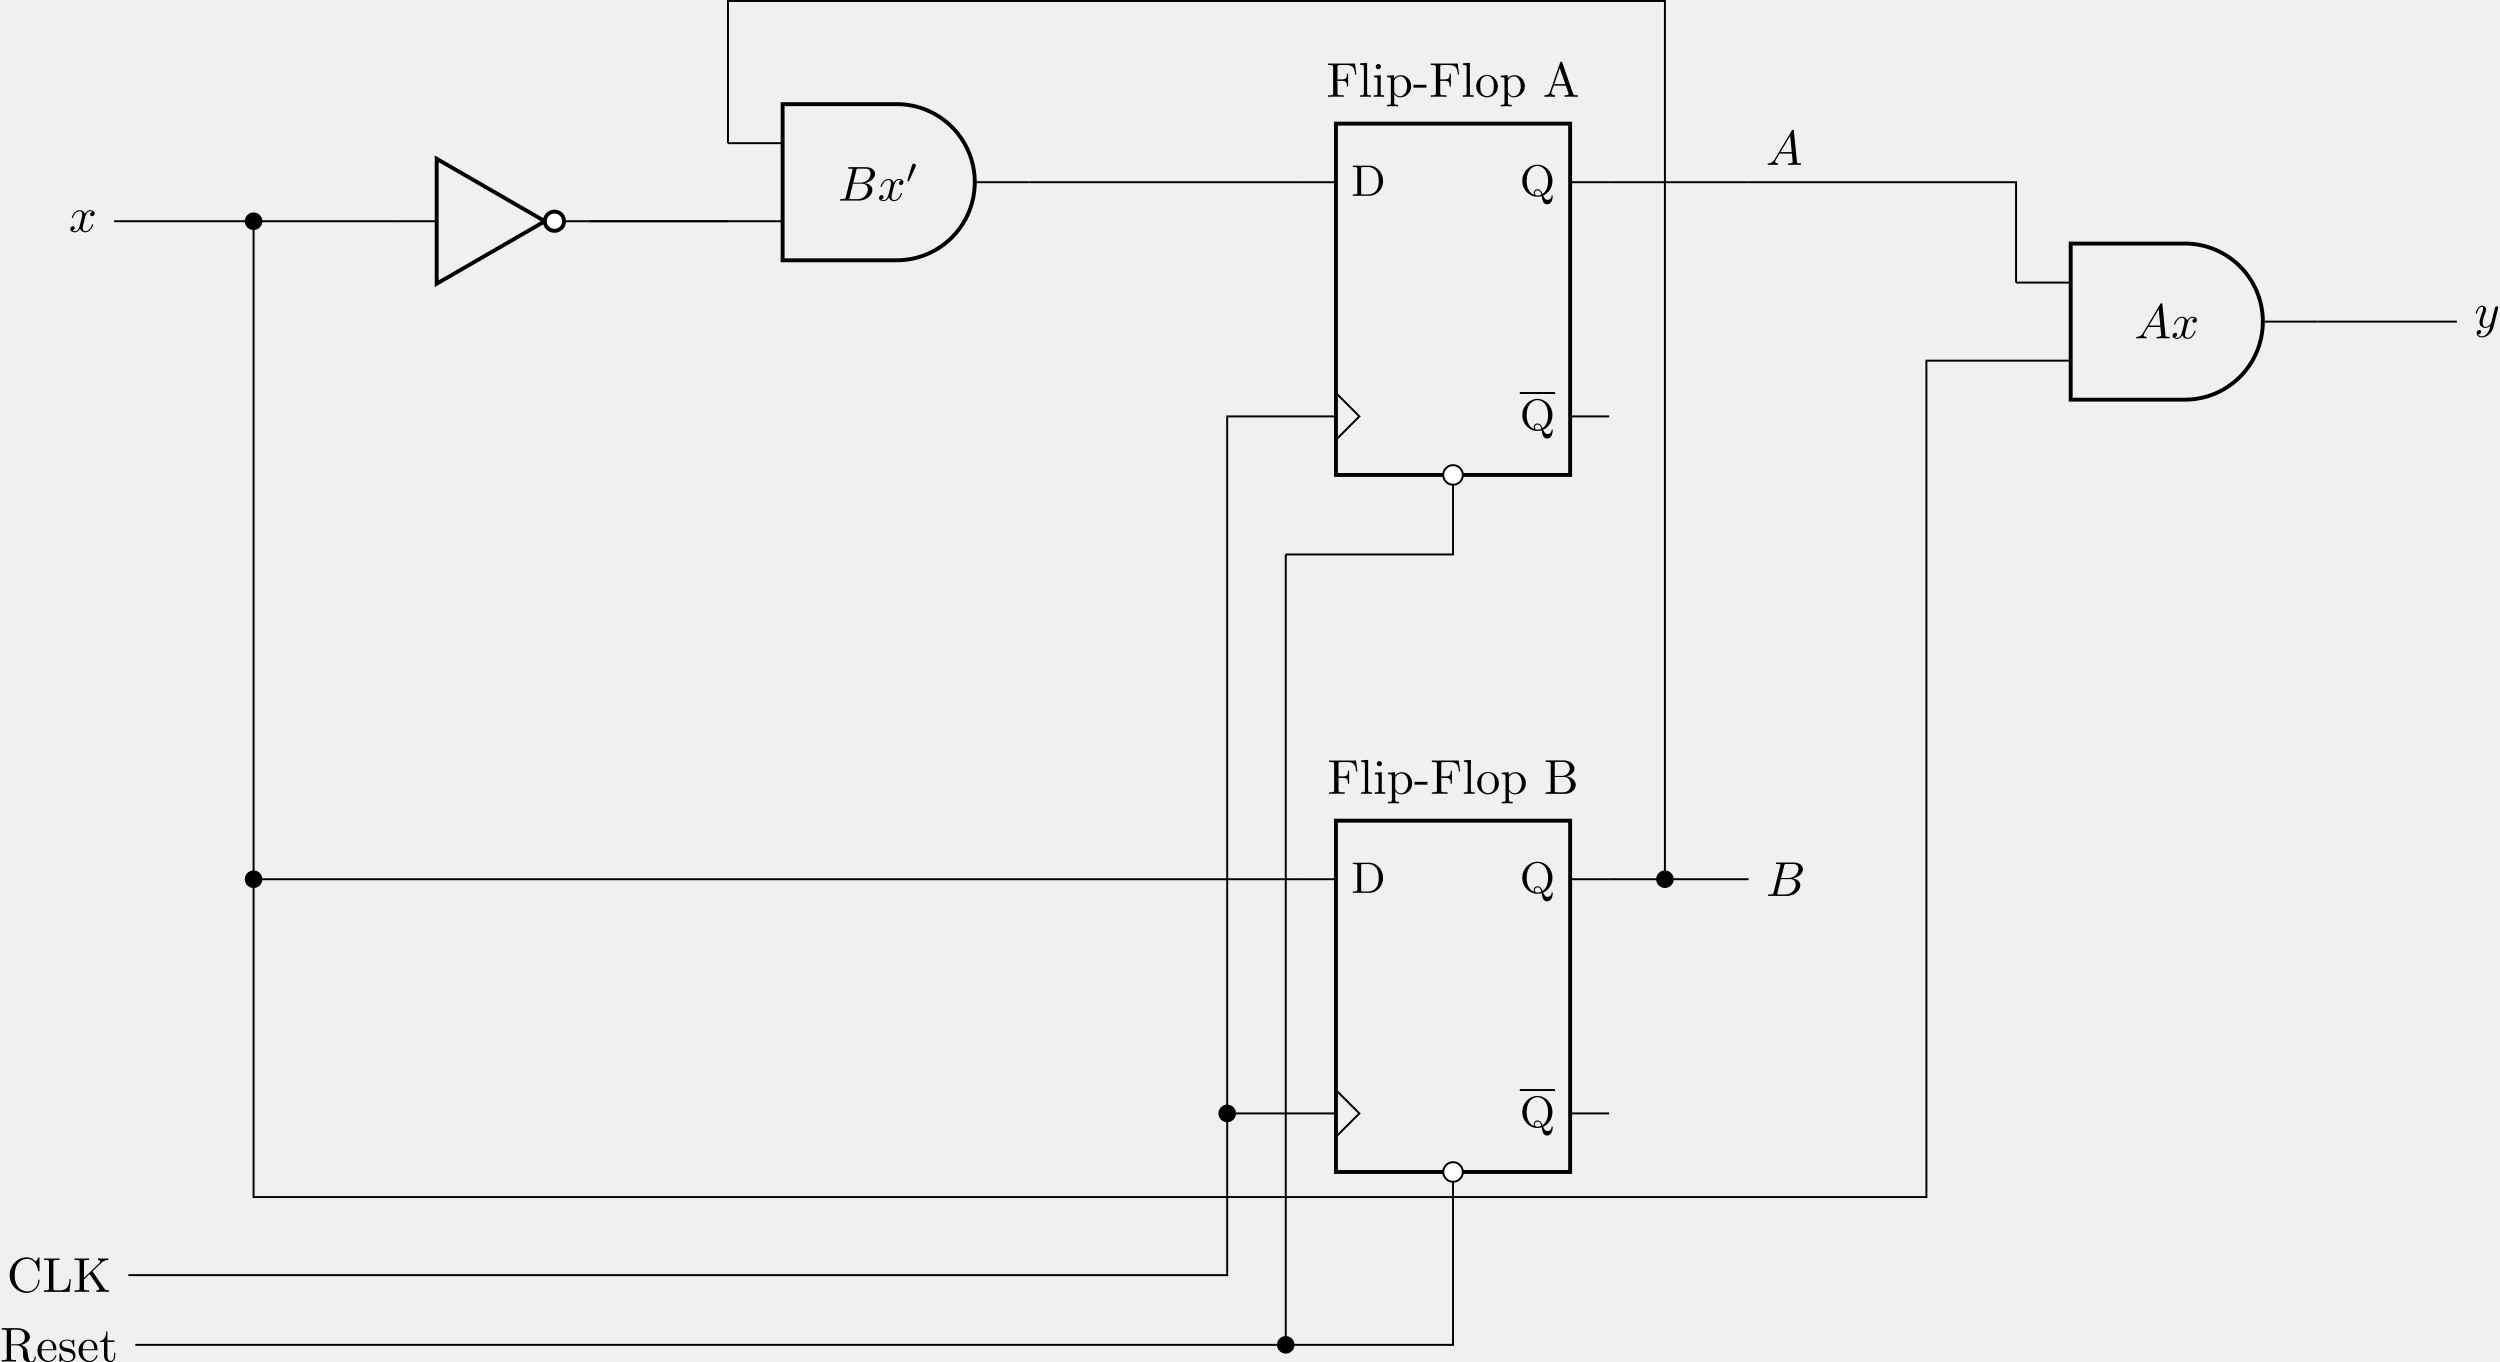
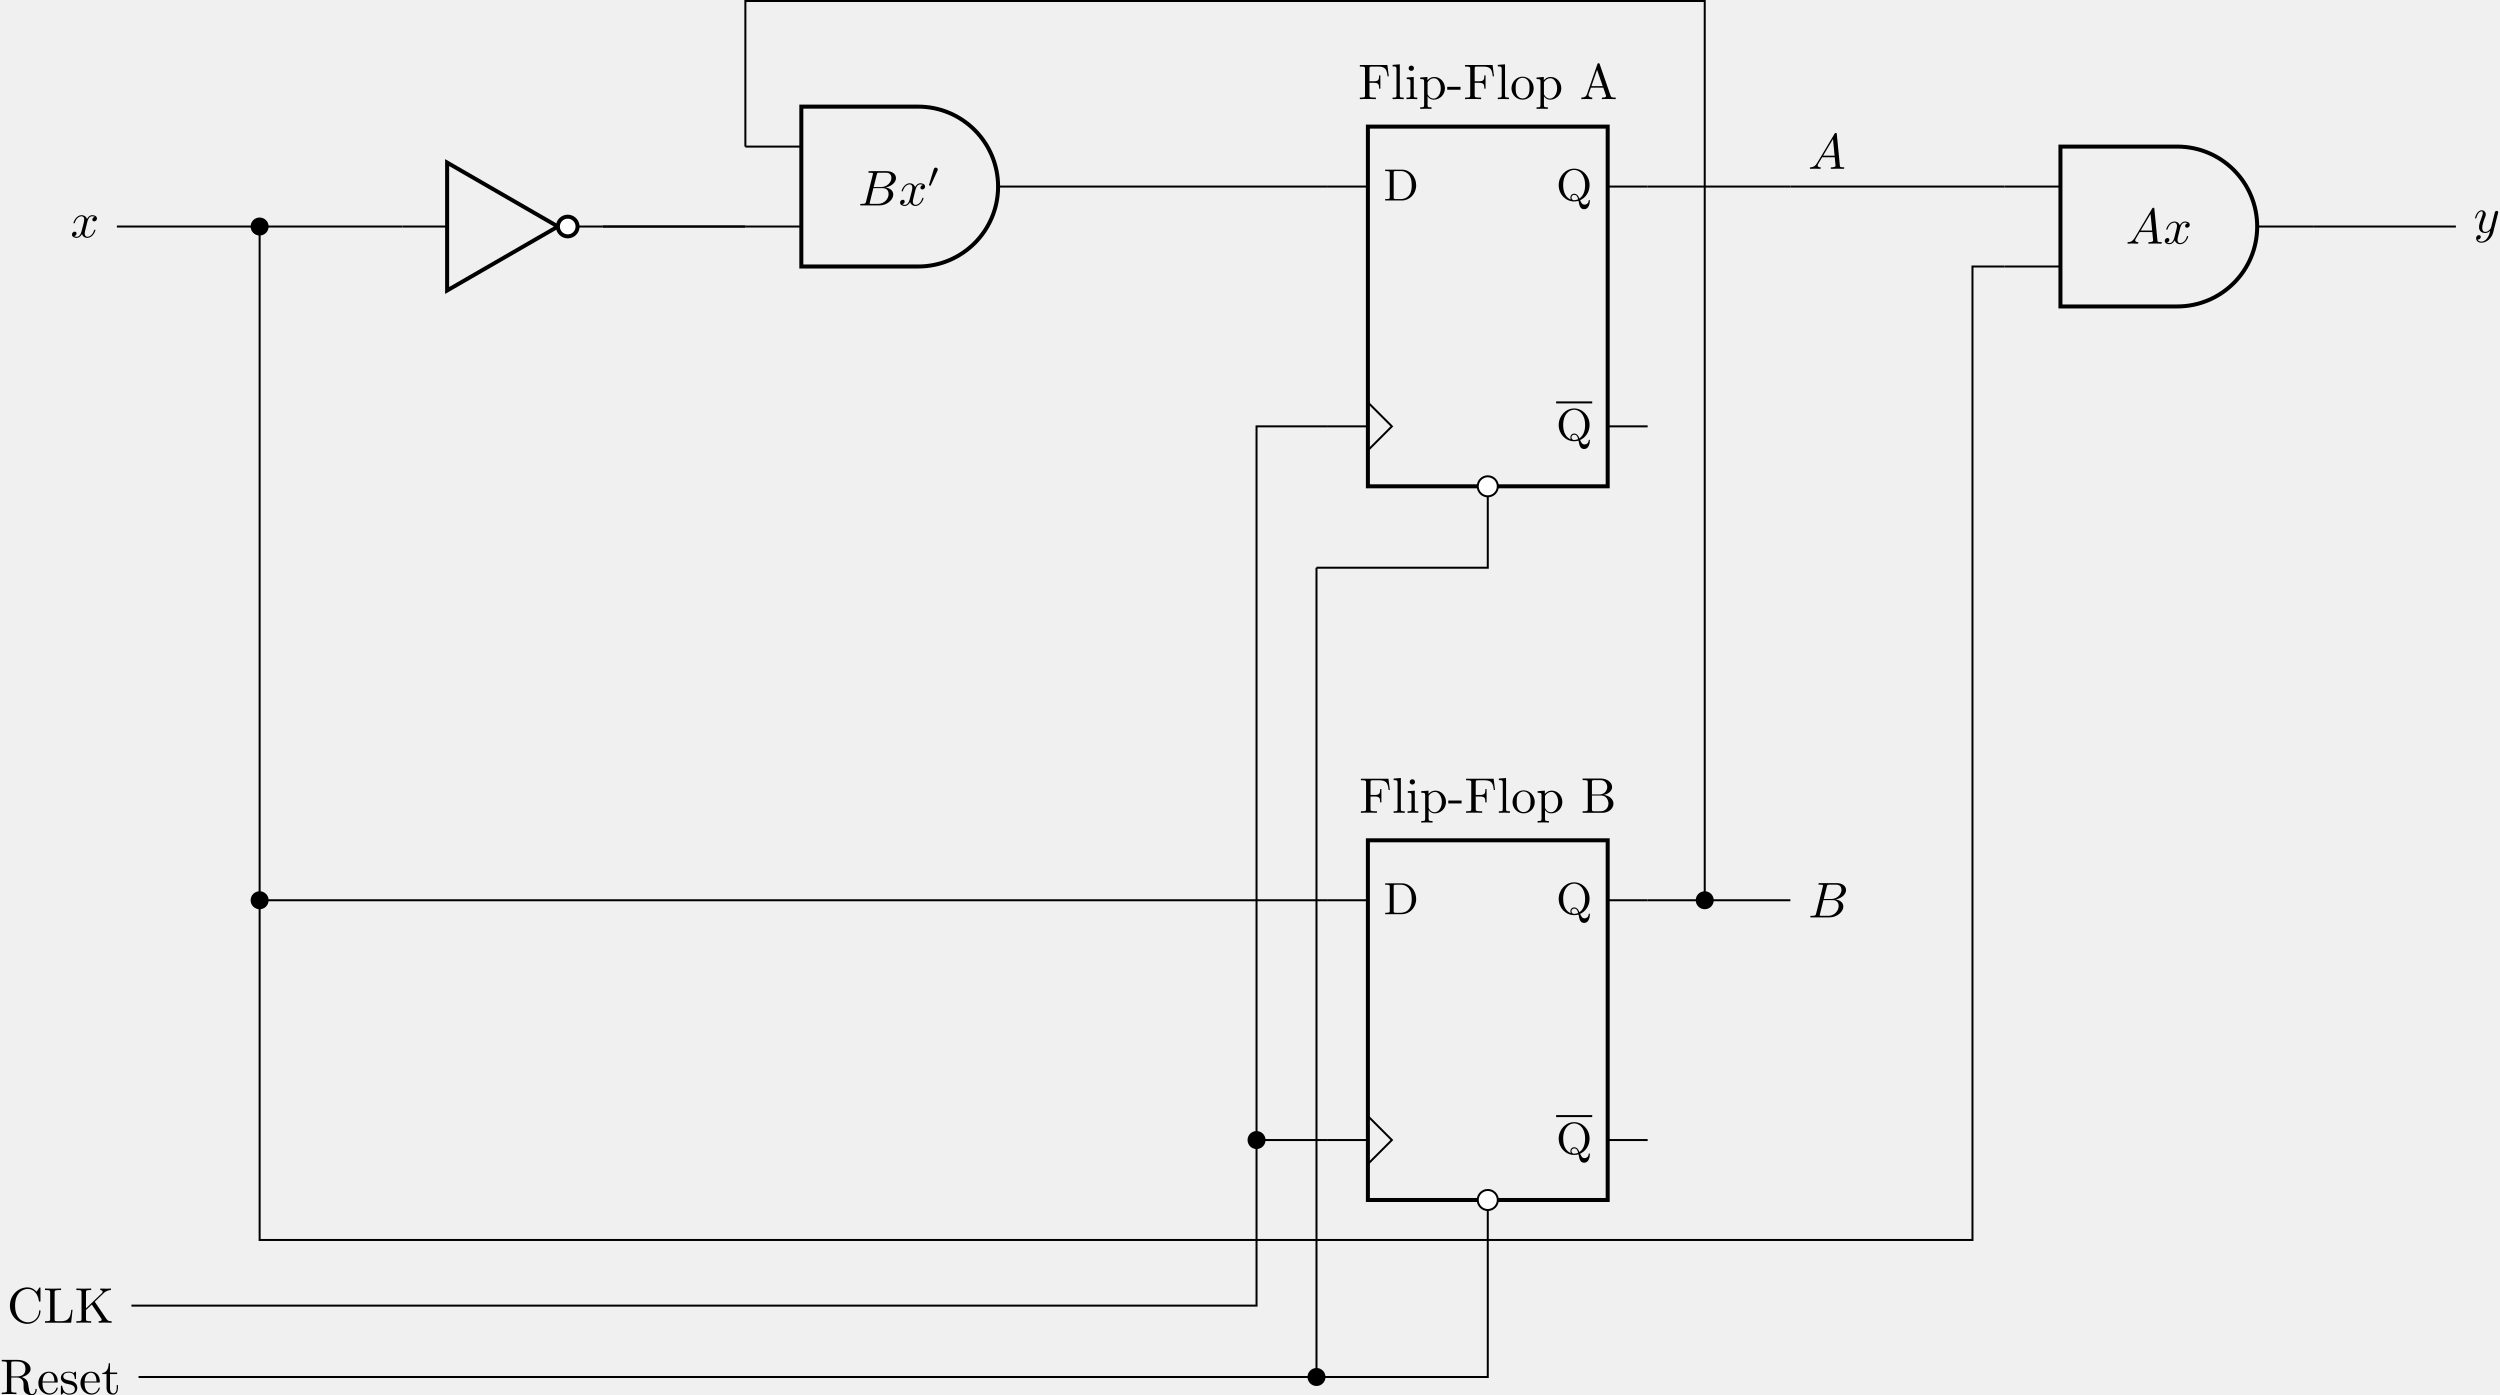
- <svg xmlns="http://www.w3.org/2000/svg" xmlns:xlink="http://www.w3.org/1999/xlink" version="1.1" width="508.358pt" height="276.867pt" viewBox="-58.718 -62.039 508.358 276.867">
+ <svg xmlns="http://www.w3.org/2000/svg" xmlns:xlink="http://www.w3.org/1999/xlink" version="1.1" width="496.486pt" height="276.867pt" viewBox="-58.718 -62.039 496.486 276.867">
  <defs>
+     <path id="g1-48" d="M2.022-3.292C2.078-3.41 2.085-3.466 2.085-3.515C2.085-3.731 1.89-3.898 1.674-3.898C1.409-3.898 1.325-3.682 1.29-3.571L.37-.551C.363-.537 .335-.446 .335-.439C.335-.356 .551-.286 .607-.286C.656-.286 .663-.3 .711-.404L2.022-3.292Z" />
    <path id="g2-65" d="M1.783-1.146C1.385-.478 .996-.339 .558-.309C.438-.299 .349-.299 .349-.11C.349-.05 .399 0 .478 0C.747 0 1.056-.03 1.335-.03C1.664-.03 2.012 0 2.331 0C2.391 0 2.521 0 2.521-.189C2.521-.299 2.431-.309 2.361-.309C2.132-.329 1.893-.408 1.893-.658C1.893-.777 1.953-.887 2.032-1.026L2.79-2.301H5.29C5.31-2.092 5.45-.737 5.45-.638C5.45-.339 4.932-.309 4.732-.309C4.593-.309 4.493-.309 4.493-.11C4.493 0 4.613 0 4.633 0C5.041 0 5.469-.03 5.878-.03C6.127-.03 6.755 0 7.004 0C7.064 0 7.183 0 7.183-.199C7.183-.309 7.083-.309 6.954-.309C6.336-.309 6.336-.379 6.306-.667L5.699-6.894C5.679-7.093 5.679-7.133 5.509-7.133C5.35-7.133 5.31-7.064 5.25-6.964L1.783-1.146ZM2.979-2.61L4.941-5.898L5.26-2.61H2.979Z" />
    <path id="g2-66" d="M1.594-.777C1.494-.389 1.474-.309 .687-.309C.518-.309 .418-.309 .418-.11C.418 0 .508 0 .687 0H4.244C5.818 0 6.994-1.176 6.994-2.152C6.994-2.869 6.416-3.447 5.45-3.557C6.486-3.746 7.532-4.483 7.532-5.43C7.532-6.167 6.874-6.804 5.679-6.804H2.331C2.142-6.804 2.042-6.804 2.042-6.605C2.042-6.496 2.132-6.496 2.321-6.496C2.341-6.496 2.531-6.496 2.7-6.476C2.879-6.456 2.969-6.446 2.969-6.316C2.969-6.276 2.959-6.247 2.929-6.127L1.594-.777ZM3.098-3.646L3.716-6.117C3.806-6.466 3.826-6.496 4.254-6.496H5.539C6.416-6.496 6.625-5.908 6.625-5.469C6.625-4.593 5.768-3.646 4.553-3.646H3.098ZM2.65-.309C2.511-.309 2.491-.309 2.431-.319C2.331-.329 2.301-.339 2.301-.418C2.301-.448 2.301-.468 2.351-.648L3.039-3.427H4.922C5.878-3.427 6.067-2.69 6.067-2.262C6.067-1.275 5.181-.309 4.005-.309H2.65Z" />
    <path id="g2-120" d="M3.328-3.009C3.387-3.268 3.616-4.184 4.314-4.184C4.364-4.184 4.603-4.184 4.812-4.055C4.533-4.005 4.334-3.756 4.334-3.517C4.334-3.357 4.443-3.168 4.712-3.168C4.932-3.168 5.25-3.347 5.25-3.746C5.25-4.264 4.663-4.403 4.324-4.403C3.746-4.403 3.397-3.875 3.278-3.646C3.029-4.304 2.491-4.403 2.202-4.403C1.166-4.403 .598-3.118 .598-2.869C.598-2.77 .697-2.77 .717-2.77C.797-2.77 .827-2.79 .847-2.879C1.186-3.935 1.843-4.184 2.182-4.184C2.371-4.184 2.72-4.095 2.72-3.517C2.72-3.208 2.55-2.54 2.182-1.146C2.022-.528 1.674-.11 1.235-.11C1.176-.11 .946-.11 .737-.239C.986-.289 1.205-.498 1.205-.777C1.205-1.046 .986-1.126 .837-1.126C.538-1.126 .289-.867 .289-.548C.289-.09 .787 .11 1.225 .11C1.883 .11 2.242-.588 2.271-.648C2.391-.279 2.75 .11 3.347 .11C4.374 .11 4.941-1.176 4.941-1.425C4.941-1.524 4.852-1.524 4.822-1.524C4.732-1.524 4.712-1.484 4.692-1.415C4.364-.349 3.686-.11 3.367-.11C2.979-.11 2.819-.428 2.819-.767C2.819-.986 2.879-1.205 2.989-1.644L3.328-3.009Z" />
    <path id="g2-121" d="M4.842-3.796C4.882-3.935 4.882-3.955 4.882-4.025C4.882-4.204 4.742-4.294 4.593-4.294C4.493-4.294 4.334-4.234 4.244-4.085C4.224-4.035 4.144-3.726 4.105-3.547C4.035-3.288 3.965-3.019 3.905-2.75L3.457-.956C3.417-.807 2.989-.11 2.331-.11C1.823-.11 1.714-.548 1.714-.917C1.714-1.375 1.883-1.993 2.222-2.869C2.381-3.278 2.421-3.387 2.421-3.587C2.421-4.035 2.102-4.403 1.604-4.403C.658-4.403 .289-2.959 .289-2.869C.289-2.77 .389-2.77 .408-2.77C.508-2.77 .518-2.79 .568-2.949C.837-3.885 1.235-4.184 1.574-4.184C1.654-4.184 1.823-4.184 1.823-3.866C1.823-3.616 1.724-3.357 1.654-3.168C1.255-2.112 1.076-1.544 1.076-1.076C1.076-.189 1.704 .11 2.291 .11C2.68 .11 3.019-.06 3.298-.339C3.168 .179 3.049 .667 2.65 1.196C2.391 1.534 2.012 1.823 1.554 1.823C1.415 1.823 .966 1.793 .797 1.405C.956 1.405 1.086 1.405 1.225 1.285C1.325 1.196 1.425 1.066 1.425 .877C1.425 .568 1.156 .528 1.056 .528C.827 .528 .498 .687 .498 1.176C.498 1.674 .936 2.042 1.554 2.042C2.58 2.042 3.606 1.136 3.885 .01L4.842-3.796Z" />
-     <path id="g1-48" d="M2.022-3.292C2.078-3.41 2.085-3.466 2.085-3.515C2.085-3.731 1.89-3.898 1.674-3.898C1.409-3.898 1.325-3.682 1.29-3.571L.37-.551C.363-.537 .335-.446 .335-.439C.335-.356 .551-.286 .607-.286C.656-.286 .663-.3 .711-.404L2.022-3.292Z" />
    <path id="g0-68" d="M.565-5.846C1.255-5.846 1.273-5.747 1.273-5.416V-.708C1.273-.377 1.255-.278 .565-.278H.359V0H3.694C5.245 0 6.519-1.327 6.519-3.013C6.519-4.716 5.272-6.124 3.694-6.124H.359V-5.846H.565ZM2.493-.278C2.071-.278 2.053-.341 2.053-.646V-5.478C2.053-5.783 2.071-5.846 2.493-5.846H3.452C4.322-5.846 4.86-5.389 5.102-5.066C5.496-4.546 5.631-3.9 5.631-3.013C5.631-2.645 5.631-1.704 5.138-1.076C4.671-.466 4.026-.278 3.461-.278H2.493Z" />
    <path id="g0-81" d="M4.77-.063C5.73-.457 6.644-1.56 6.644-3.04C6.644-4.869 5.254-6.321 3.578-6.321S.511-4.86 .511-3.04S1.91 .197 3.578 .197C3.891 .197 4.232 .134 4.447 .072C4.609 .959 4.743 1.739 5.577 1.739C6.51 1.739 6.698 .538 6.698 .081C6.698 0 6.698-.108 6.581-.108C6.519-.108 6.483-.054 6.474-.009C6.402 .771 5.792 .825 5.649 .825C5.165 .825 4.976 .439 4.77-.063ZM2.932-.179C2.062-.511 1.399-1.435 1.399-3.04C1.399-5.263 2.645-6.07 3.578-6.07S5.756-5.272 5.756-3.04C5.756-1.856 5.398-.906 4.627-.386C4.447-.834 4.169-1.336 3.587-1.336C3.147-1.336 2.824-.986 2.824-.574C2.824-.359 2.923-.188 2.932-.179ZM4.376-.242C4.116-.108 3.811-.054 3.578-.054C3.138-.054 3.049-.43 3.049-.574C3.049-.843 3.246-1.112 3.596-1.112C4.071-1.112 4.259-.735 4.376-.242Z" />
    <path id="g3-45" d="M2.75-1.863V-2.441H.11V-1.863H2.75Z" />
    <path id="g3-65" d="M3.965-6.934C3.915-7.064 3.895-7.133 3.736-7.133S3.547-7.073 3.497-6.934L1.435-.976C1.255-.468 .857-.319 .319-.309V0C.548-.01 .976-.03 1.335-.03C1.644-.03 2.162-.01 2.481 0V-.309C1.983-.309 1.733-.558 1.733-.817C1.733-.847 1.743-.946 1.753-.966L2.212-2.271H4.672L5.2-.747C5.21-.707 5.23-.648 5.23-.608C5.23-.309 4.672-.309 4.403-.309V0C4.762-.03 5.46-.03 5.838-.03C6.267-.03 6.725-.02 7.143 0V-.309H6.964C6.366-.309 6.227-.379 6.117-.707L3.965-6.934ZM3.437-5.818L4.563-2.58H2.321L3.437-5.818Z" />
    <path id="g3-66" d="M2.212-3.646V-6.097C2.212-6.426 2.232-6.496 2.7-6.496H3.935C4.902-6.496 5.25-5.649 5.25-5.121C5.25-4.483 4.762-3.646 3.656-3.646H2.212ZM4.563-3.557C5.529-3.746 6.217-4.384 6.217-5.121C6.217-5.988 5.3-6.804 4.005-6.804H.359V-6.496H.598C1.365-6.496 1.385-6.386 1.385-6.027V-.777C1.385-.418 1.365-.309 .598-.309H.359V0H4.264C5.589 0 6.486-.887 6.486-1.823C6.486-2.69 5.669-3.437 4.563-3.557ZM3.945-.309H2.7C2.232-.309 2.212-.379 2.212-.707V-3.427H4.085C5.071-3.427 5.489-2.501 5.489-1.833C5.489-1.126 4.971-.309 3.945-.309Z" />
    <path id="g3-67" d="M.558-3.407C.558-1.345 2.172 .219 4.025 .219C5.649 .219 6.625-1.166 6.625-2.321C6.625-2.421 6.625-2.491 6.496-2.491C6.386-2.491 6.386-2.431 6.376-2.331C6.296-.907 5.23-.09 4.144-.09C3.537-.09 1.584-.428 1.584-3.397C1.584-6.376 3.527-6.715 4.134-6.715C5.22-6.715 6.107-5.808 6.306-4.354C6.326-4.214 6.326-4.184 6.466-4.184C6.625-4.184 6.625-4.214 6.625-4.423V-6.785C6.625-6.954 6.625-7.024 6.516-7.024C6.476-7.024 6.436-7.024 6.356-6.904L5.858-6.167C5.489-6.526 4.981-7.024 4.025-7.024C2.162-7.024 .558-5.44 .558-3.407Z" />
    <path id="g3-70" d="M5.798-6.775H.329V-6.466H.568C1.335-6.466 1.355-6.356 1.355-5.998V-.777C1.355-.418 1.335-.309 .568-.309H.329V0C.677-.03 1.455-.03 1.843-.03C2.252-.03 3.158-.03 3.517 0V-.309H3.188C2.242-.309 2.242-.438 2.242-.787V-3.238H3.098C4.055-3.238 4.154-2.919 4.154-2.072H4.403V-4.712H4.154C4.154-3.875 4.055-3.547 3.098-3.547H2.242V-6.067C2.242-6.396 2.262-6.466 2.73-6.466H3.925C5.42-6.466 5.669-5.908 5.828-4.533H6.077L5.798-6.775Z" />
    <path id="g3-75" d="M3.985-4.174L5.778-5.898C5.858-5.978 6.386-6.486 7.193-6.496V-6.804C6.934-6.775 6.615-6.775 6.346-6.775C5.988-6.775 5.42-6.775 5.081-6.804V-6.496C5.479-6.486 5.539-6.257 5.539-6.167C5.539-6.007 5.44-5.908 5.36-5.838L2.242-2.859V-6.027C2.242-6.386 2.262-6.496 3.029-6.496H3.268V-6.804C2.919-6.775 2.182-6.775 1.803-6.775S.677-6.775 .329-6.804V-6.496H.568C1.335-6.496 1.355-6.386 1.355-6.027V-.777C1.355-.418 1.335-.309 .568-.309H.329V0C.677-.03 1.415-.03 1.793-.03S2.919-.03 3.268 0V-.309H3.029C2.262-.309 2.242-.418 2.242-.777V-2.521L3.397-3.616L5.2-.946C5.26-.857 5.35-.727 5.35-.608C5.35-.309 4.961-.309 4.762-.309V0C5.111-.03 5.808-.03 6.187-.03C6.535-.03 6.914-.02 7.333 0V-.309C6.795-.309 6.585-.349 6.286-.787L3.985-4.174Z" />
    <path id="g3-76" d="M5.798-2.57H5.549C5.44-1.554 5.3-.309 3.547-.309H2.73C2.262-.309 2.242-.379 2.242-.707V-6.017C2.242-6.356 2.242-6.496 3.188-6.496H3.517V-6.804C3.158-6.775 2.252-6.775 1.843-6.775C1.455-6.775 .677-6.775 .329-6.804V-6.496H.568C1.335-6.496 1.355-6.386 1.355-6.027V-.777C1.355-.418 1.335-.309 .568-.309H.329V0H5.519L5.798-2.57Z" />
    <path id="g3-82" d="M2.232-3.517V-6.097C2.232-6.326 2.232-6.446 2.451-6.476C2.55-6.496 2.839-6.496 3.039-6.496C3.935-6.496 5.051-6.456 5.051-5.011C5.051-4.324 4.812-3.517 3.337-3.517H2.232ZM4.334-3.387C5.3-3.626 6.077-4.234 6.077-5.011C6.077-5.968 4.941-6.804 3.477-6.804H.349V-6.496H.588C1.355-6.496 1.375-6.386 1.375-6.027V-.777C1.375-.418 1.355-.309 .588-.309H.349V0C.707-.03 1.415-.03 1.803-.03S2.899-.03 3.258 0V-.309H3.019C2.252-.309 2.232-.418 2.232-.777V-3.298H3.377C3.537-3.298 3.955-3.298 4.304-2.959C4.682-2.6 4.682-2.291 4.682-1.624C4.682-.976 4.682-.578 5.091-.199C5.499 .159 6.047 .219 6.346 .219C7.123 .219 7.293-.598 7.293-.877C7.293-.936 7.293-1.046 7.163-1.046C7.054-1.046 7.054-.956 7.044-.887C6.984-.179 6.635 0 6.386 0C5.898 0 5.818-.508 5.679-1.435L5.549-2.232C5.37-2.869 4.882-3.198 4.334-3.387Z" />
    <path id="g3-101" d="M1.116-2.511C1.176-3.995 2.012-4.244 2.351-4.244C3.377-4.244 3.477-2.899 3.477-2.511H1.116ZM1.106-2.301H3.885C4.105-2.301 4.134-2.301 4.134-2.511C4.134-3.497 3.597-4.463 2.351-4.463C1.196-4.463 .279-3.437 .279-2.192C.279-.857 1.325 .11 2.471 .11C3.686 .11 4.134-.996 4.134-1.186C4.134-1.285 4.055-1.305 4.005-1.305C3.915-1.305 3.895-1.245 3.875-1.166C3.527-.139 2.63-.139 2.531-.139C2.032-.139 1.634-.438 1.405-.807C1.106-1.285 1.106-1.943 1.106-2.301Z" />
    <path id="g3-105" d="M1.763-4.403L.369-4.294V-3.985C1.016-3.985 1.106-3.925 1.106-3.437V-.757C1.106-.309 .996-.309 .329-.309V0C.648-.01 1.186-.03 1.425-.03C1.773-.03 2.122-.01 2.461 0V-.309C1.803-.309 1.763-.359 1.763-.747V-4.403ZM1.803-6.137C1.803-6.456 1.554-6.665 1.275-6.665C.966-6.665 .747-6.396 .747-6.137C.747-5.868 .966-5.609 1.275-5.609C1.554-5.609 1.803-5.818 1.803-6.137Z" />
    <path id="g3-108" d="M1.763-6.914L.329-6.804V-6.496C1.026-6.496 1.106-6.426 1.106-5.938V-.757C1.106-.309 .996-.309 .329-.309V0C.658-.01 1.186-.03 1.435-.03S2.172-.01 2.54 0V-.309C1.873-.309 1.763-.309 1.763-.757V-6.914Z" />
    <path id="g3-111" d="M4.692-2.132C4.692-3.407 3.696-4.463 2.491-4.463C1.245-4.463 .279-3.377 .279-2.132C.279-.847 1.315 .11 2.481 .11C3.686 .11 4.692-.867 4.692-2.132ZM2.491-.139C2.062-.139 1.624-.349 1.355-.807C1.106-1.245 1.106-1.853 1.106-2.212C1.106-2.6 1.106-3.138 1.345-3.577C1.614-4.035 2.082-4.244 2.481-4.244C2.919-4.244 3.347-4.025 3.606-3.597S3.866-2.59 3.866-2.212C3.866-1.853 3.866-1.315 3.646-.877C3.427-.428 2.989-.139 2.491-.139Z" />
    <path id="g3-112" d="M1.714-3.746V-4.403L.279-4.294V-3.985C.986-3.985 1.056-3.925 1.056-3.487V1.176C1.056 1.624 .946 1.624 .279 1.624V1.933C.618 1.923 1.136 1.903 1.395 1.903C1.664 1.903 2.172 1.923 2.521 1.933V1.624C1.853 1.624 1.743 1.624 1.743 1.176V-.498V-.588C1.793-.428 2.212 .11 2.969 .11C4.154 .11 5.191-.867 5.191-2.152C5.191-3.417 4.224-4.403 3.108-4.403C2.331-4.403 1.913-3.965 1.714-3.746ZM1.743-1.136V-3.357C2.032-3.866 2.521-4.154 3.029-4.154C3.756-4.154 4.364-3.278 4.364-2.152C4.364-.946 3.666-.11 2.929-.11C2.531-.11 2.152-.309 1.883-.717C1.743-.927 1.743-.936 1.743-1.136Z" />
    <path id="g3-115" d="M2.072-1.933C2.291-1.893 3.108-1.733 3.108-1.016C3.108-.508 2.76-.11 1.983-.11C1.146-.11 .787-.677 .598-1.524C.568-1.654 .558-1.694 .458-1.694C.329-1.694 .329-1.624 .329-1.445V-.13C.329 .04 .329 .11 .438 .11C.488 .11 .498 .1 .687-.09C.707-.11 .707-.13 .887-.319C1.325 .1 1.773 .11 1.983 .11C3.128 .11 3.587-.558 3.587-1.275C3.587-1.803 3.288-2.102 3.168-2.222C2.839-2.54 2.451-2.62 2.032-2.7C1.474-2.809 .807-2.939 .807-3.517C.807-3.866 1.066-4.274 1.923-4.274C3.019-4.274 3.068-3.377 3.088-3.068C3.098-2.979 3.188-2.979 3.208-2.979C3.337-2.979 3.337-3.029 3.337-3.218V-4.224C3.337-4.394 3.337-4.463 3.228-4.463C3.178-4.463 3.158-4.463 3.029-4.344C2.999-4.304 2.899-4.214 2.859-4.184C2.481-4.463 2.072-4.463 1.923-4.463C.707-4.463 .329-3.796 .329-3.238C.329-2.889 .488-2.61 .757-2.391C1.076-2.132 1.355-2.072 2.072-1.933Z" />
    <path id="g3-116" d="M1.724-3.985H3.148V-4.294H1.724V-6.127H1.474C1.465-5.31 1.166-4.244 .189-4.204V-3.985H1.036V-1.235C1.036-.01 1.963 .11 2.321 .11C3.029 .11 3.308-.598 3.308-1.235V-1.803H3.059V-1.255C3.059-.518 2.76-.139 2.391-.139C1.724-.139 1.724-1.046 1.724-1.215V-3.985Z" />
  </defs>
  <g id="page1">
    <g transform="matrix(1 0 0 1 -67.27903 145.1376)">
      <use x="9.973" y="55.516" xlink:href="#g3-67" />
      <use x="17.168" y="55.516" xlink:href="#g3-76" />
      <use x="23.395" y="55.516" xlink:href="#g3-75" />
    </g>
    <path d="M212.938 34.539H260.559V-36.895H212.938Z" stroke="#000" fill="none" stroke-width=".797" stroke-miterlimit="10" />
    <path d="M212.938 17.871L217.699 22.633L212.938 27.395" stroke="#000" fill="none" stroke-width=".399" stroke-miterlimit="10" />
    <rect x="13.045" y="47.795" height=".398" width="7.168" transform="matrix(1 0 0 1 237.2743 -30.1175)" />
    <g transform="matrix(1 0 0 1 237.2743 -30.1175)">
      <use x="13.045" y="55.516" xlink:href="#g0-81" />
    </g>
    <g transform="matrix(1 0 0 1 202.9633 -77.7404)">
      <use x="13.045" y="55.516" xlink:href="#g0-68" />
    </g>
    <g transform="matrix(1 0 0 1 237.2743 -77.7404)">
      <use x="13.045" y="55.516" xlink:href="#g0-81" />
    </g>
    <path d="M212.938 22.633H205" stroke="#000" fill="none" stroke-width=".399" stroke-miterlimit="10" />
    <path d="M260.559 22.633H268.496" stroke="#000" fill="none" stroke-width=".399" stroke-miterlimit="10" />
    <path d="M212.938-24.988H205" stroke="#000" fill="none" stroke-width=".399" stroke-miterlimit="10" />
    <path d="M260.559-24.988H268.496" stroke="#000" fill="none" stroke-width=".399" stroke-miterlimit="10" />
    <g transform="matrix(1 0 0 1 201.0373 -97.8678)">
      <use x="9.973" y="55.516" xlink:href="#g3-70" />
      <use x="16.476" y="55.516" xlink:href="#g3-108" />
      <use x="19.244" y="55.516" xlink:href="#g3-105" />
      <use x="22.011" y="55.516" xlink:href="#g3-112" />
      <use x="27.546" y="55.516" xlink:href="#g3-45" />
      <use x="30.867" y="55.516" xlink:href="#g3-70" />
      <use x="37.37" y="55.516" xlink:href="#g3-108" />
      <use x="40.137" y="55.516" xlink:href="#g3-111" />
      <use x="45.119" y="55.516" xlink:href="#g3-112" />
      <use x="53.975" y="55.516" xlink:href="#g3-65" />
    </g>
    <path d="M212.938 176.273H260.559V104.84H212.938Z" stroke="#000" fill="none" stroke-width=".797" stroke-miterlimit="10" />
    <path d="M212.938 159.605L217.699 164.367L212.938 169.129" stroke="#000" fill="none" stroke-width=".399" stroke-miterlimit="10" />
    <rect x="13.045" y="47.795" height=".398" width="7.168" transform="matrix(1 0 0 1 237.2743 111.6166)" />
    <g transform="matrix(1 0 0 1 237.2743 111.6166)">
      <use x="13.045" y="55.516" xlink:href="#g0-81" />
    </g>
    <g transform="matrix(1 0 0 1 202.9633 63.9936)">
      <use x="13.045" y="55.516" xlink:href="#g0-68" />
    </g>
    <g transform="matrix(1 0 0 1 237.2743 63.9936)">
      <use x="13.045" y="55.516" xlink:href="#g0-81" />
    </g>
    <path d="M212.938 164.367H205" stroke="#000" fill="none" stroke-width=".399" stroke-miterlimit="10" />
    <path d="M260.559 164.367H268.496" stroke="#000" fill="none" stroke-width=".399" stroke-miterlimit="10" />
    <path d="M212.938 116.746H205" stroke="#000" fill="none" stroke-width=".399" stroke-miterlimit="10" />
    <path d="M260.559 116.746H268.496" stroke="#000" fill="none" stroke-width=".399" stroke-miterlimit="10" />
    <g transform="matrix(1 0 0 1 201.2453 43.8662)">
      <use x="9.973" y="55.516" xlink:href="#g3-70" />
      <use x="16.476" y="55.516" xlink:href="#g3-108" />
      <use x="19.244" y="55.516" xlink:href="#g3-105" />
      <use x="22.011" y="55.516" xlink:href="#g3-112" />
      <use x="27.546" y="55.516" xlink:href="#g3-45" />
      <use x="30.867" y="55.516" xlink:href="#g3-70" />
      <use x="37.37" y="55.516" xlink:href="#g3-108" />
      <use x="40.137" y="55.516" xlink:href="#g3-111" />
      <use x="45.119" y="55.516" xlink:href="#g3-112" />
      <use x="53.975" y="55.516" xlink:href="#g3-66" />
    </g>
    <path d="M100.422-32.926H89.309M100.422-17.051H89.309" stroke="#000" fill="none" stroke-width=".399" stroke-miterlimit="10" />
    <path d="M100.422-40.863H123.621C132.391-40.863 139.496-33.754 139.496-24.988S132.391-9.113 123.621-9.113H100.422Z" stroke="#000" fill="none" stroke-width=".797" stroke-miterlimit="10" />
    <path d="M139.496-24.988H150.606" stroke="#000" fill="none" stroke-width=".399" stroke-miterlimit="10" />
    <g transform="matrix(1 0 0 1 101.7133 -76.7602)">
      <use x="9.973" y="55.516" xlink:href="#g2-66" />
      <use x="18.029" y="55.516" xlink:href="#g2-120" />
      <use x="23.723" y="51.901" xlink:href="#g1-48" />
    </g>
    <path d="M150.606-24.988H205" stroke="#000" fill="none" stroke-width=".399" stroke-miterlimit="10" />
    <path d="M89.309-17.051H60.965" stroke="#000" fill="none" stroke-width=".399" stroke-miterlimit="10" />
    <path d="M30.078-17.051H21.191" stroke="#000" fill="none" stroke-width=".399" stroke-miterlimit="10" />
    <path d="M30.078-29.75L52.074-17.051L30.078-4.352Z" stroke="#000" fill="none" stroke-width=".797" stroke-miterlimit="10" />
    <path d="M55.984-17.051H60.965" stroke="#000" fill="none" stroke-width=".399" stroke-miterlimit="10" />
    <path d="M55.984-17.051C55.984-18.133 55.109-19.008 54.031-19.008C52.949-19.008 52.074-18.133 52.074-17.051C52.074-15.973 52.949-15.098 54.031-15.098C55.109-15.098 55.984-15.973 55.984-17.051Z" fill="#fff" />
    <path d="M55.984-17.051C55.984-18.133 55.109-19.008 54.031-19.008C52.949-19.008 52.074-18.133 52.074-17.051C52.074-15.973 52.949-15.098 54.031-15.098C55.109-15.098 55.984-15.973 55.984-17.051Z" stroke="#000" fill="none" stroke-width=".797" stroke-miterlimit="10" />
    <path d="M21.191-17.051H-7.156" stroke="#000" fill="none" stroke-width=".399" stroke-miterlimit="10" />
    <path d="M-7.156-17.051H-21.332M-21.332-17.051H-35.504" stroke="#000" fill="none" stroke-width=".399" stroke-miterlimit="10" />
    <path d="M-5.57-17.051C-5.57-17.93-6.281-18.641-7.156-18.641C-8.035-18.641-8.746-17.93-8.746-17.051C-8.746-16.176-8.035-15.465-7.156-15.465C-6.281-15.465-5.57-16.176-5.57-17.051Z" />
    <path d="M-5.57-17.051C-5.57-17.93-6.281-18.641-7.156-18.641C-8.035-18.641-8.746-17.93-8.746-17.051C-8.746-16.176-8.035-15.465-7.156-15.465C-6.281-15.465-5.57-16.176-5.57-17.051Z" stroke="#000" fill="none" stroke-width=".399" stroke-miterlimit="10" />
    <g transform="matrix(1 0 0 1 -54.69043 -70.4234)">
      <use x="9.973" y="55.516" xlink:href="#g2-120" />
    </g>
    <path d="M205 116.746H98.922M98.922 116.746H-7.156" stroke="#000" fill="none" stroke-width=".399" stroke-miterlimit="10" />
    <path d="M-5.57 116.746C-5.57 115.867-6.281 115.16-7.156 115.16C-8.035 115.16-8.746 115.867-8.746 116.746C-8.746 117.621-8.035 118.332-7.156 118.332C-6.281 118.332-5.57 117.621-5.57 116.746Z" />
    <path d="M-5.57 116.746C-5.57 115.867-6.281 115.16-7.156 115.16C-8.035 115.16-8.746 115.867-8.746 116.746C-8.746 117.621-8.035 118.332-7.156 118.332C-6.281 118.332-5.57 117.621-5.57 116.746Z" stroke="#000" fill="none" stroke-width=".399" stroke-miterlimit="10" />
    <path d="M60.965-17.051H75.137H89.309" stroke="#000" fill="none" stroke-width=".399" stroke-miterlimit="10" />
    <path d="M268.496 116.746H296.844" stroke="#000" fill="none" stroke-width=".399" stroke-miterlimit="10" />
    <g transform="matrix(1 0 0 1 290.3893 64.6326)">
      <use x="9.973" y="55.516" xlink:href="#g2-66" />
    </g>
    <path d="M279.832 116.746V27.453M279.832 27.453V-61.84H89.309V-32.926" stroke="#000" fill="none" stroke-width=".399" stroke-miterlimit="10" />
    <path d="M281.422 116.746C281.422 115.867 280.711 115.16 279.832 115.16C278.957 115.16 278.246 115.867 278.246 116.746C278.246 117.621 278.957 118.332 279.832 118.332C280.711 118.332 281.422 117.621 281.422 116.746Z" />
    <path d="M281.422 116.746C281.422 115.867 280.711 115.16 279.832 115.16C278.957 115.16 278.246 115.867 278.246 116.746C278.246 117.621 278.957 118.332 279.832 118.332C280.711 118.332 281.422 117.621 281.422 116.746Z" stroke="#000" fill="none" stroke-width=".399" stroke-miterlimit="10" />
-     <path d="M362.344-4.578H351.235M362.344 11.297H351.235" stroke="#000" fill="none" stroke-width=".399" stroke-miterlimit="10" />
-     <path d="M362.344-12.516H385.547C394.313-12.516 401.418-5.41 401.418 3.359C401.418 12.125 394.313 19.23 385.547 19.23H362.344Z" stroke="#000" fill="none" stroke-width=".797" stroke-miterlimit="10" />
-     <path d="M401.418 3.359H412.532" stroke="#000" fill="none" stroke-width=".399" stroke-miterlimit="10" />
-     <g transform="matrix(1 0 0 1 365.3273 -48.7543)">
+     <path d="M350.473-24.988H339.364M350.473-9.113H339.364" stroke="#000" fill="none" stroke-width=".399" stroke-miterlimit="10" />
+     <path d="M350.473-32.926H373.676C382.442-32.926 389.547-25.82 389.547-17.051C389.547-8.285 382.442-1.18 373.676-1.18H350.473Z" stroke="#000" fill="none" stroke-width=".797" stroke-miterlimit="10" />
+     <path d="M389.547-17.051H400.66" stroke="#000" fill="none" stroke-width=".399" stroke-miterlimit="10" />
+     <g transform="matrix(1 0 0 1 353.4553 -69.1641)">
      <use x="9.973" y="55.516" xlink:href="#g2-65" />
      <use x="17.445" y="55.516" xlink:href="#g2-120" />
    </g>
    <path d="M268.496-24.988H296.844" stroke="#000" fill="none" stroke-width=".399" stroke-miterlimit="10" />
    <g transform="matrix(1 0 0 1 290.3893 -84.0249)">
      <use x="9.973" y="55.516" xlink:href="#g2-65" />
    </g>
-     <path d="M296.844-24.988H351.235V-4.578" stroke="#000" fill="none" stroke-width=".399" stroke-miterlimit="10" />
-     <path d="M-7.156-17.051V181.375H333.004V11.297H351.235" stroke="#000" fill="none" stroke-width=".399" stroke-miterlimit="10" />
-     <path d="M412.532 3.359H440.879" stroke="#000" fill="none" stroke-width=".399" stroke-miterlimit="10" />
-     <g transform="matrix(1 0 0 1 434.4253 -50.98207)">
+     <path d="M296.844-24.988H339.364" stroke="#000" fill="none" stroke-width=".399" stroke-miterlimit="10" />
+     <path d="M-7.156-17.051V184.211H333.004V-9.113H339.364" stroke="#000" fill="none" stroke-width=".399" stroke-miterlimit="10" />
+     <path d="M400.66-17.051H429.008" stroke="#000" fill="none" stroke-width=".399" stroke-miterlimit="10" />
+     <g transform="matrix(1 0 0 1 422.5533 -71.3919)">
      <use x="9.973" y="55.516" xlink:href="#g2-121" />
    </g>
    <path d="M205 164.367H190.824" stroke="#000" fill="none" stroke-width=".399" stroke-miterlimit="10" />
    <path d="M192.414 164.367C192.414 163.492 191.703 162.781 190.824 162.781C189.949 162.781 189.239 163.492 189.239 164.367C189.239 165.246 189.949 165.957 190.824 165.957C191.703 165.957 192.414 165.246 192.414 164.367Z" />
    <path d="M192.414 164.367C192.414 163.492 191.703 162.781 190.824 162.781C189.949 162.781 189.239 163.492 189.239 164.367C189.239 165.246 189.949 165.957 190.824 165.957C191.703 165.957 192.414 165.246 192.414 164.367Z" stroke="#000" fill="none" stroke-width=".399" stroke-miterlimit="10" />
    <path d="M-32.617 197.25H190.824V165.957" stroke="#000" fill="none" stroke-width=".399" stroke-miterlimit="10" />
    <path d="M190.824 162.781V22.633H205" stroke="#000" fill="none" stroke-width=".399" stroke-miterlimit="10" />
    <g transform="matrix(1 0 0 1 -68.69043 159.3116)">
      <use x="9.973" y="55.516" xlink:href="#g3-82" />
      <use x="17.306" y="55.516" xlink:href="#g3-101" />
      <use x="21.734" y="55.516" xlink:href="#g3-115" />
      <use x="25.664" y="55.516" xlink:href="#g3-101" />
      <use x="30.092" y="55.516" xlink:href="#g3-116" />
    </g>
    <path d="M238.739 34.539C238.739 33.441 237.848 32.547 236.746 32.547C235.649 32.547 234.754 33.441 234.754 34.539C234.754 35.641 235.649 36.531 236.746 36.531C237.848 36.531 238.739 35.641 238.739 34.539Z" fill="#fff" />
    <path d="M238.739 34.539C238.739 33.441 237.848 32.547 236.746 32.547C235.649 32.547 234.754 33.441 234.754 34.539C234.754 35.641 235.649 36.531 236.746 36.531C237.848 36.531 238.739 35.641 238.739 34.539Z" stroke="#000" fill="none" stroke-width=".399" stroke-miterlimit="10" />
    <path d="M238.739 176.273C238.739 175.171 237.848 174.281 236.746 174.281C235.649 174.281 234.754 175.171 234.754 176.273S235.649 178.265 236.746 178.265C237.848 178.265 238.739 177.375 238.739 176.273Z" fill="#fff" />
    <path d="M238.739 176.273C238.739 175.171 237.848 174.281 236.746 174.281C235.649 174.281 234.754 175.171 234.754 176.273S235.649 178.265 236.746 178.265C237.848 178.265 238.739 177.375 238.739 176.273Z" stroke="#000" fill="none" stroke-width=".399" stroke-miterlimit="10" />
    <path d="M-31.203 211.425H236.746V178.265" stroke="#000" fill="none" stroke-width=".399" stroke-miterlimit="10" />
    <path d="M236.746 36.531V50.707H202.731" stroke="#000" fill="none" stroke-width=".399" stroke-miterlimit="10" />
    <path d="M202.731 50.707V131.066M202.731 131.066V211.425" stroke="#000" fill="none" stroke-width=".399" stroke-miterlimit="10" />
    <path d="M204.317 211.425C204.317 210.546 203.61 209.836 202.731 209.836C201.856 209.836 201.145 210.546 201.145 211.425C201.145 212.3 201.856 213.011 202.731 213.011C203.61 213.011 204.317 212.3 204.317 211.425Z" />
    <path d="M204.317 211.425C204.317 210.546 203.61 209.836 202.731 209.836C201.856 209.836 201.145 210.546 201.145 211.425C201.145 212.3 201.856 213.011 202.731 213.011C203.61 213.011 204.317 212.3 204.317 211.425Z" stroke="#000" fill="none" stroke-width=".399" stroke-miterlimit="10" />
  </g>
</svg>
